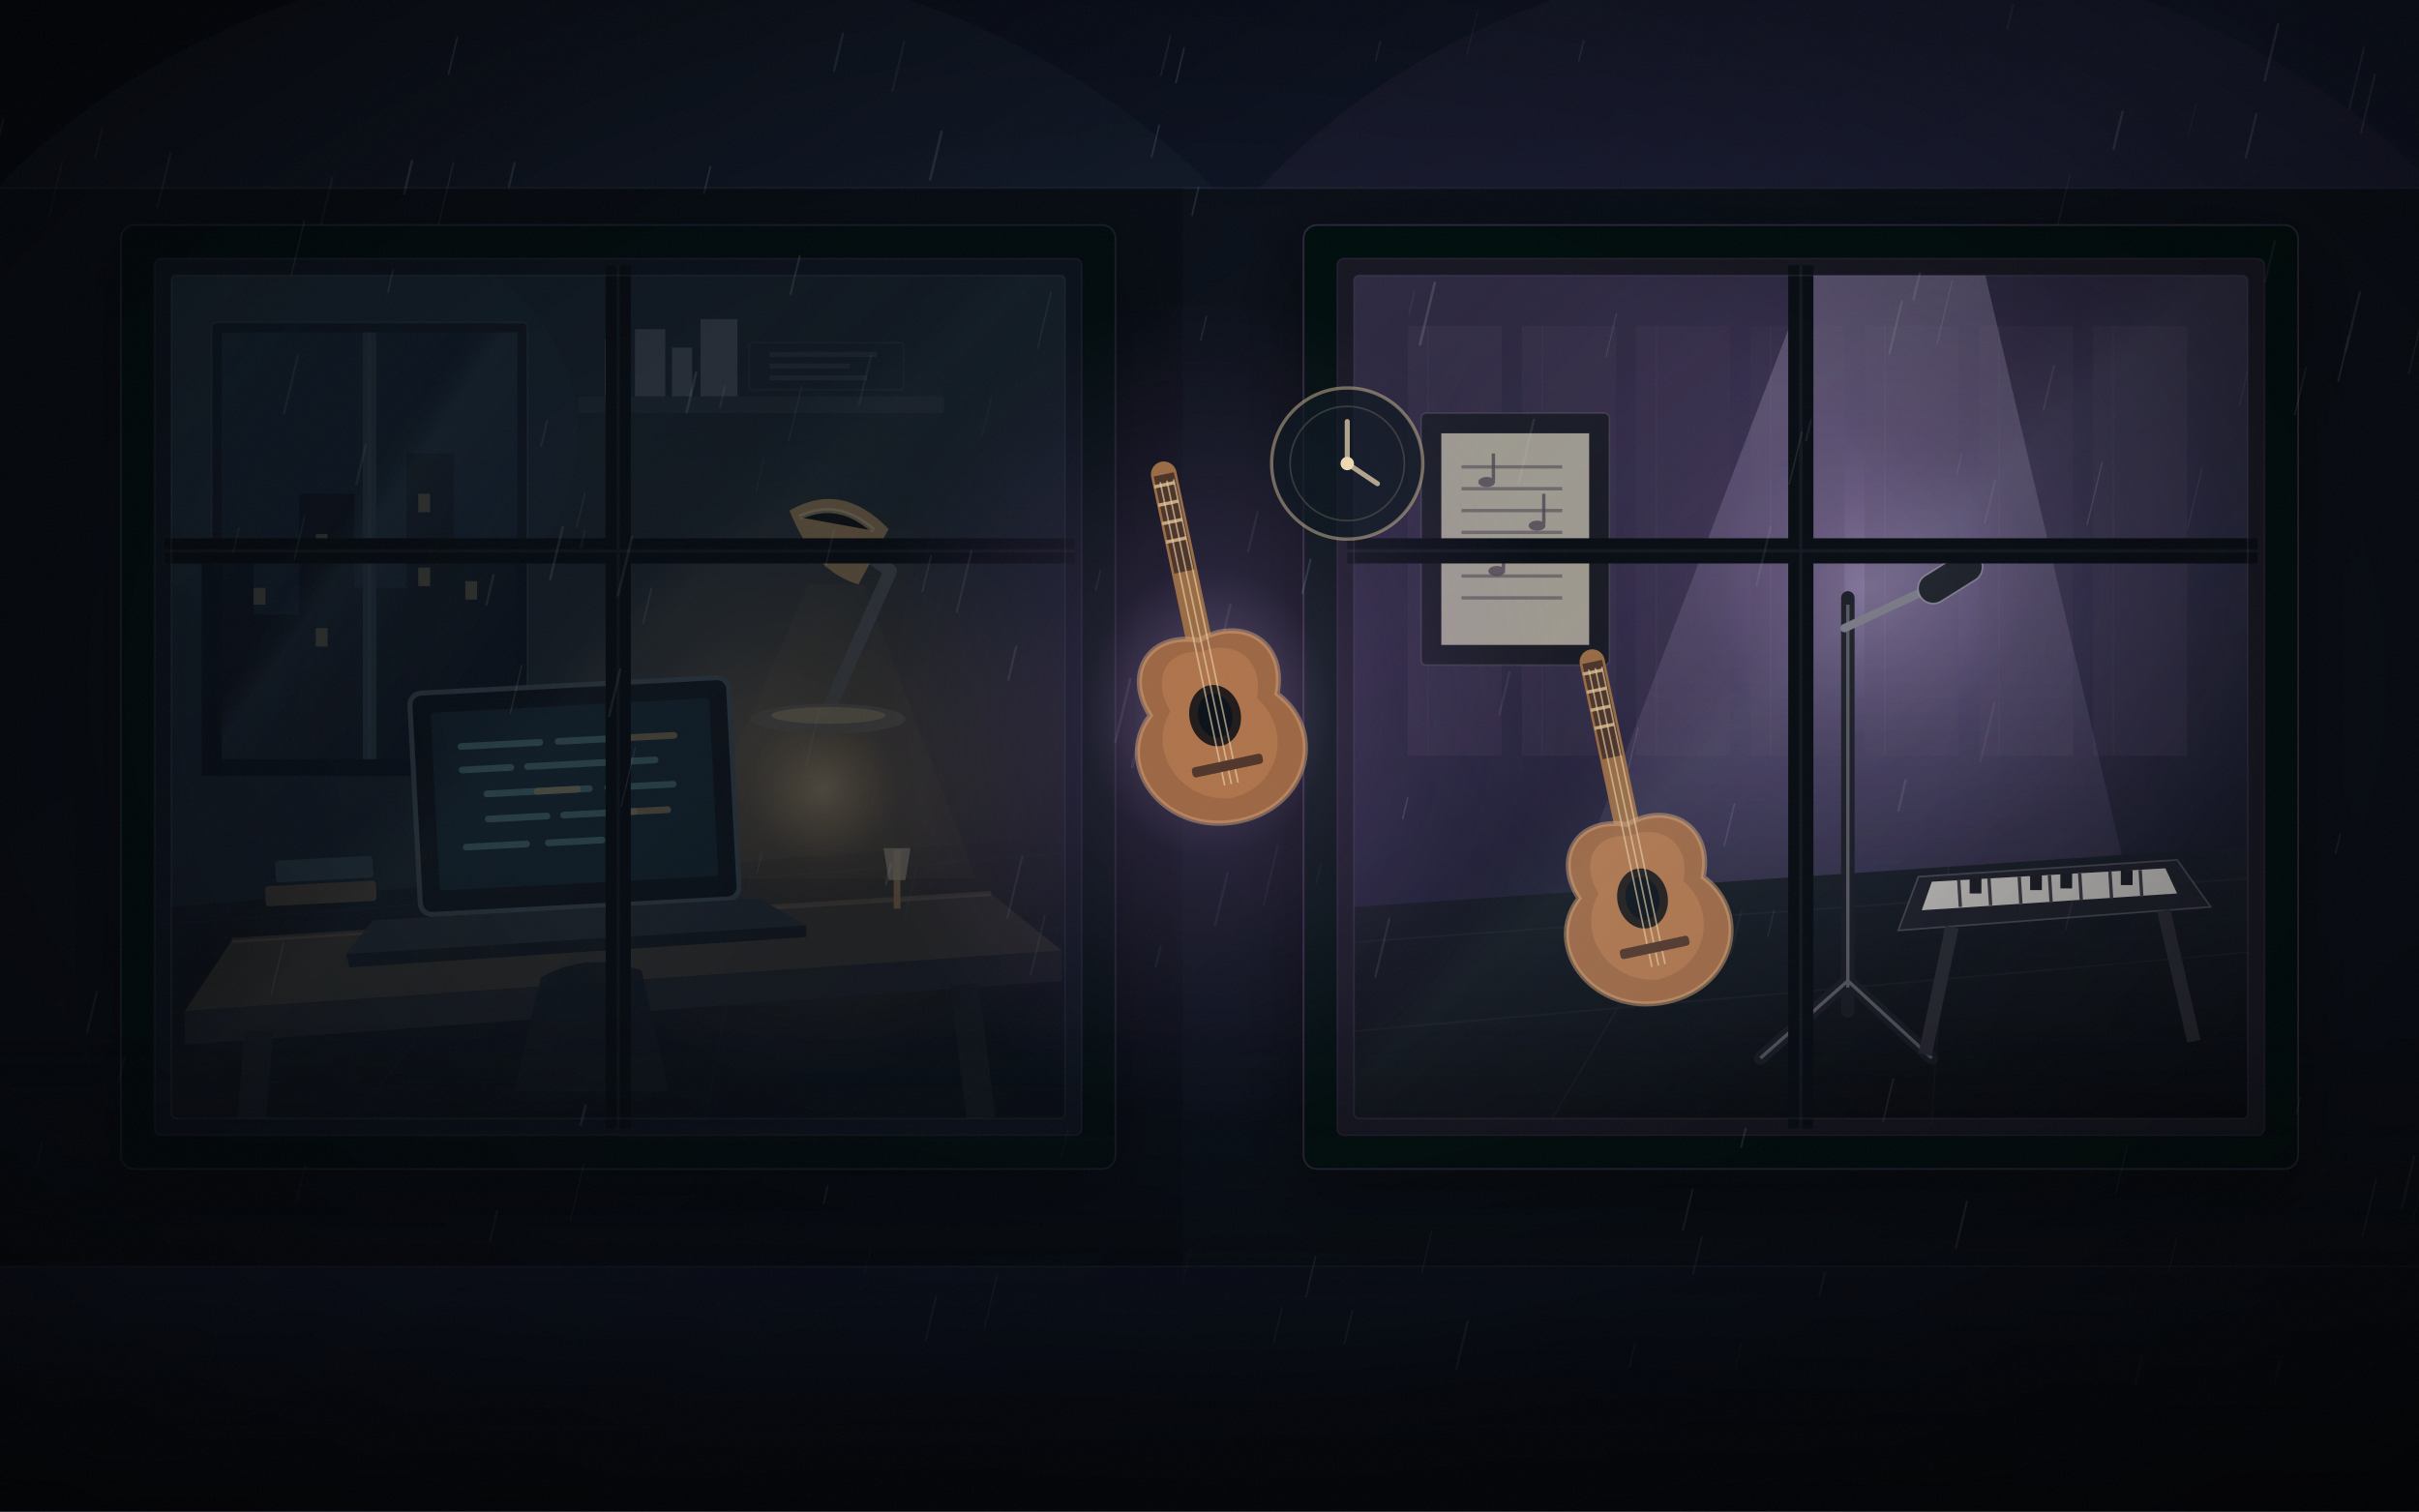
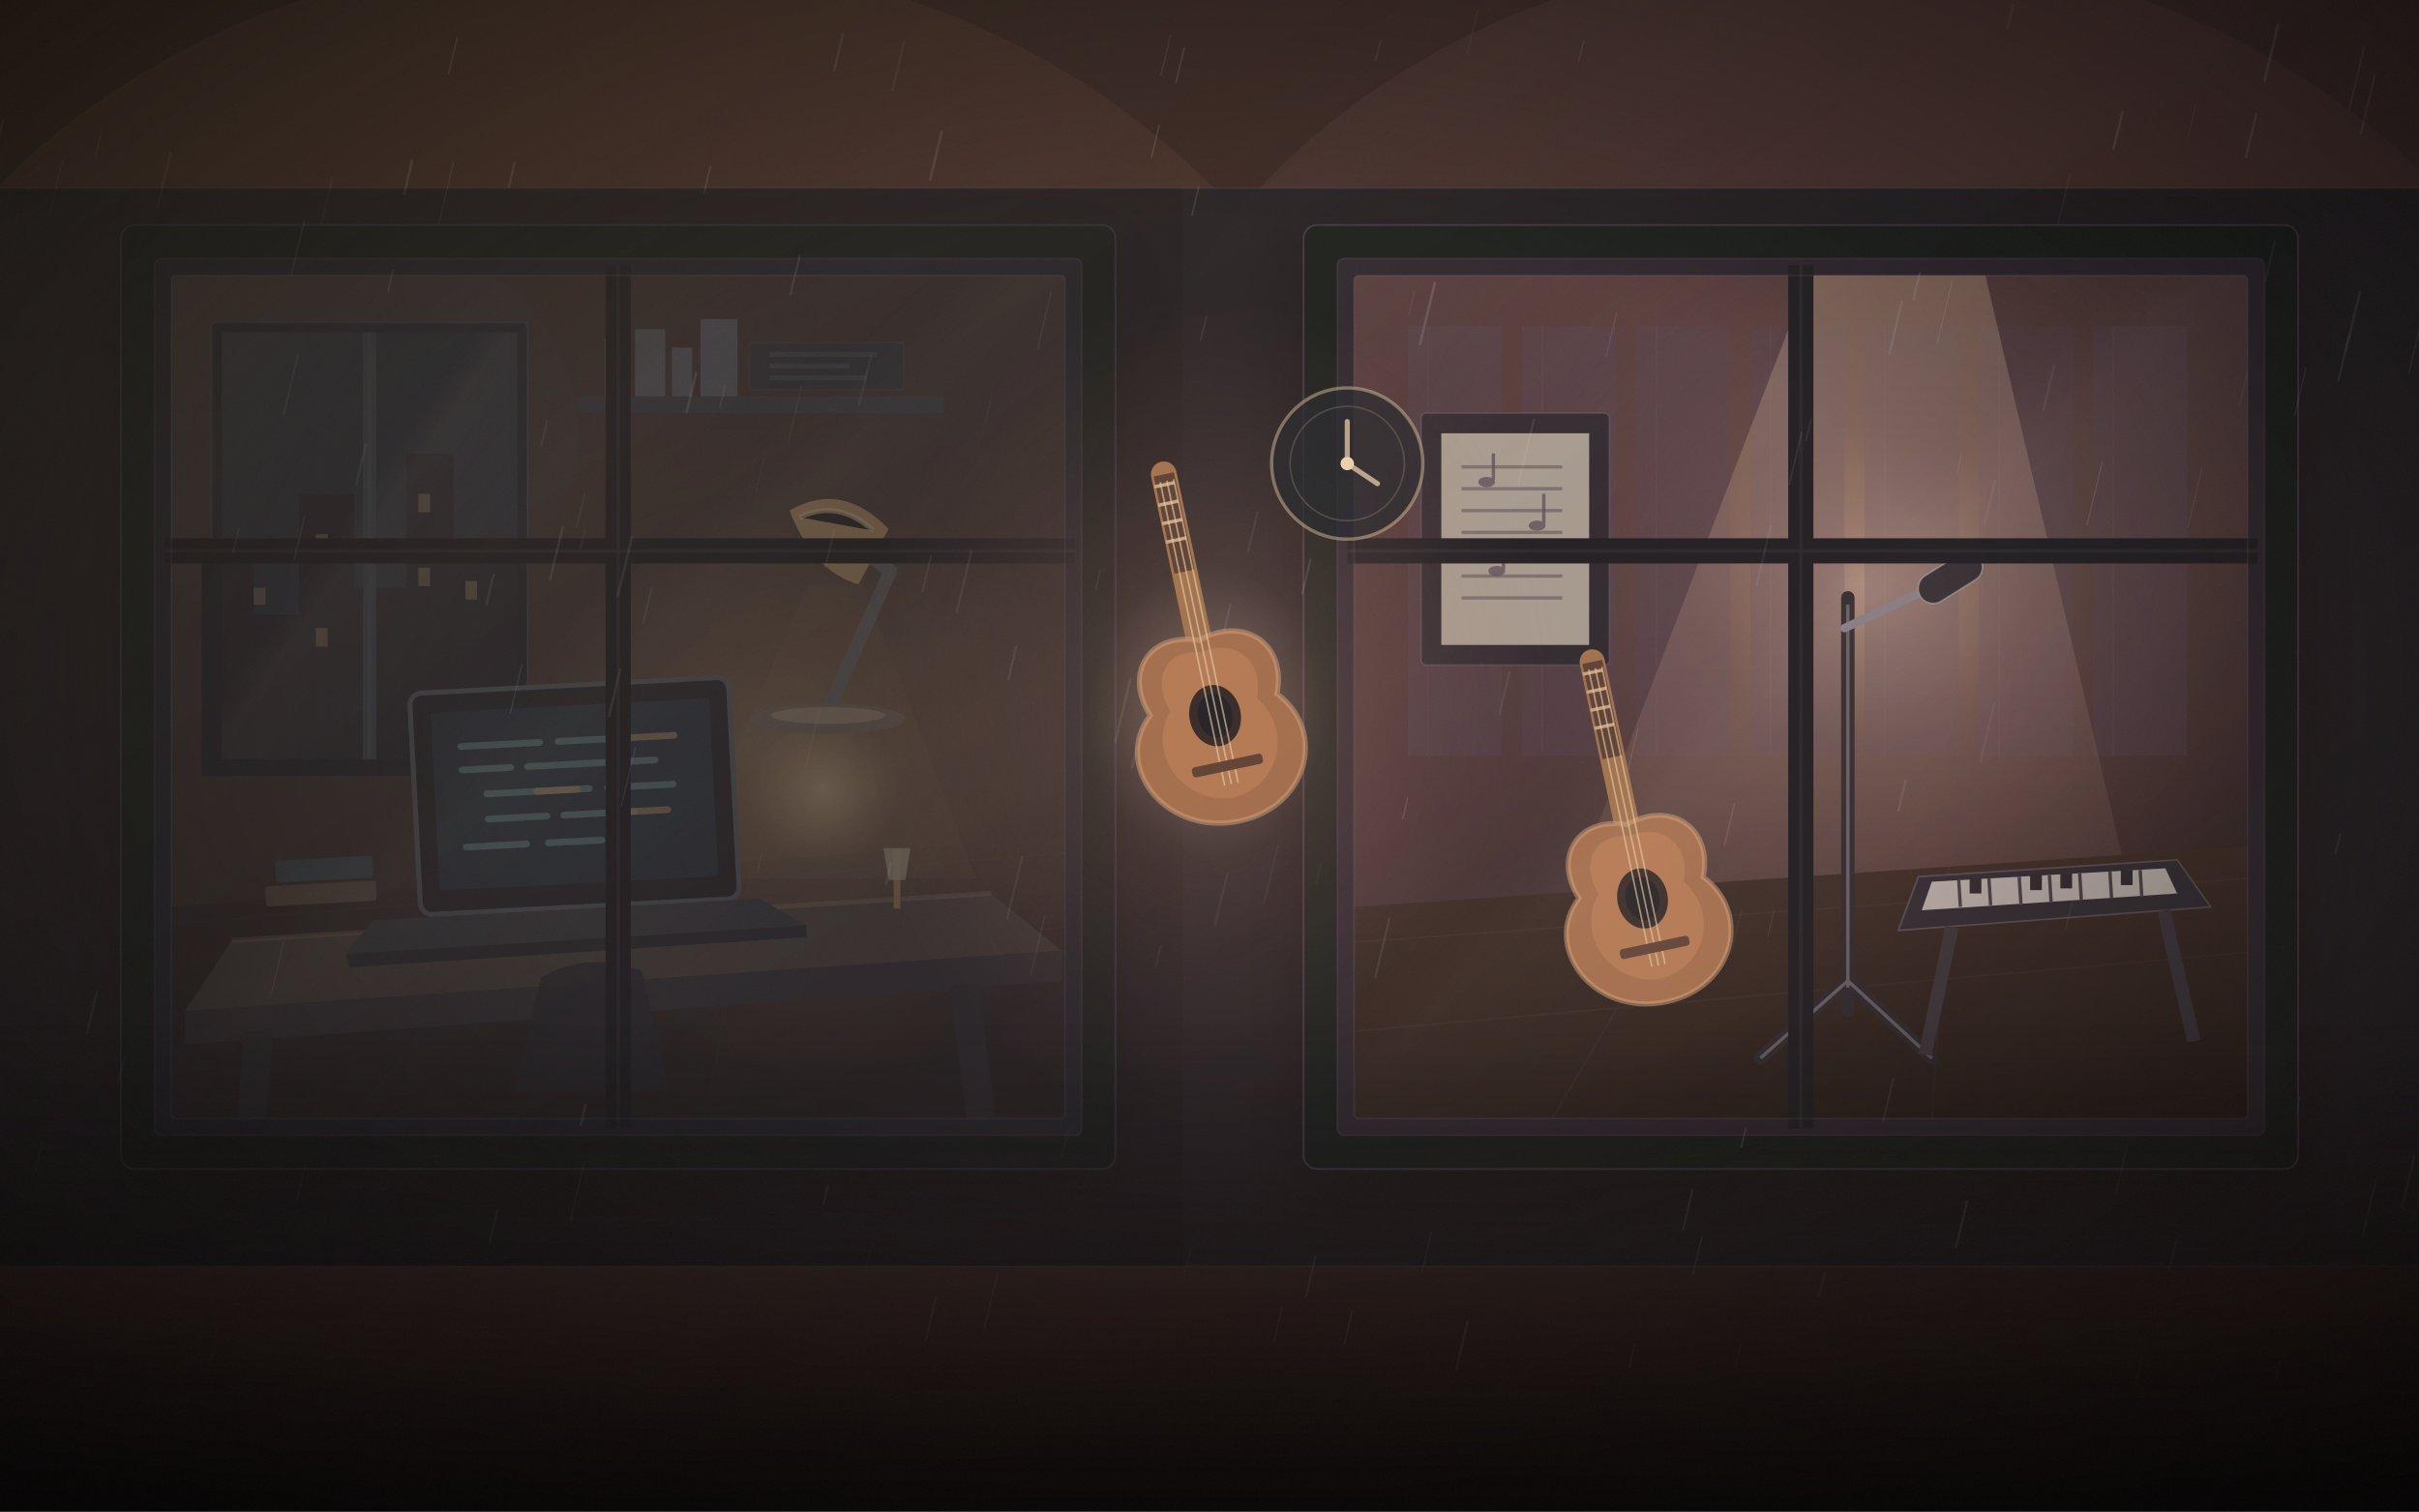
<svg xmlns="http://www.w3.org/2000/svg" viewBox="0 0 1440 900" preserveAspectRatio="xMidYMid slice" role="img" aria-labelledby="title desc">
  <defs>
    <linearGradient id="night" x1="0" y1="0" x2="1" y2="1">
-       <stop stop-color="#03060d" />
-       <stop offset=".46" stop-color="#11182c" />
-       <stop offset="1" stop-color="#070b13" />
+       <stop stop-color="#120d0c" />
+       <stop offset=".46" stop-color="#2b1c1c" />
+       <stop offset="1" stop-color="#160f0e" />
    </linearGradient>
    <linearGradient id="dawn" x1="0" y1="0" x2="0" y2="1">
-       <stop stop-color="#ba786f" stop-opacity=".3" />
-       <stop offset=".48" stop-color="#5c4c68" stop-opacity=".12" />
-       <stop offset="1" stop-color="#07101b" stop-opacity="0" />
+       <stop stop-color="#e2a276" stop-opacity=".36" />
+       <stop offset=".48" stop-color="#8b5e5e" stop-opacity=".15" />
+       <stop offset="1" stop-color="#17110f" stop-opacity="0" />
+     </linearGradient>
+     <linearGradient id="warmWash" x1="0" y1="0" x2="1" y2="1">
+       <stop stop-color="#efb77d" stop-opacity=".2" />
+       <stop offset=".5" stop-color="#dca18c" stop-opacity=".13" />
+       <stop offset="1" stop-color="#c98370" stop-opacity=".18" />
    </linearGradient>
    <linearGradient id="leftRoom" x1="0" y1="0" x2=".85" y2="1">
-       <stop stop-color="#1e2d3a" />
-       <stop offset=".55" stop-color="#17232e" />
-       <stop offset="1" stop-color="#0a111a" />
+       <stop stop-color="#3b2c24" />
+       <stop offset=".55" stop-color="#2a211d" />
+       <stop offset="1" stop-color="#15100e" />
    </linearGradient>
    <linearGradient id="rightRoom" x1=".2" y1="0" x2=".8" y2="1">
-       <stop stop-color="#29233a" />
-       <stop offset=".58" stop-color="#1c1d31" />
-       <stop offset="1" stop-color="#0b101b" />
+       <stop stop-color="#3b292c" />
+       <stop offset=".58" stop-color="#2b2025" />
+       <stop offset="1" stop-color="#171114" />
    </linearGradient>
    <linearGradient id="floor" x1="0" y1="0" x2="0" y2="1">
-       <stop stop-color="#141923" />
-       <stop offset="1" stop-color="#06090f" />
+       <stop stop-color="#261c18" />
+       <stop offset="1" stop-color="#0e0b0a" />
    </linearGradient>
    <linearGradient id="glass" x1="0" y1="0" x2="1" y2="1">
-       <stop stop-color="#6f9ab5" stop-opacity=".13" />
-       <stop offset=".42" stop-color="#2a3f55" stop-opacity=".05" />
-       <stop offset=".48" stop-color="#b4d9e7" stop-opacity=".14" />
-       <stop offset="1" stop-color="#0c1521" stop-opacity=".03" />
+       <stop stop-color="#d5b497" stop-opacity=".13" />
+       <stop offset=".42" stop-color="#62483f" stop-opacity=".05" />
+       <stop offset=".48" stop-color="#f4d7b6" stop-opacity=".13" />
+       <stop offset="1" stop-color="#211512" stop-opacity=".03" />
    </linearGradient>
    <linearGradient id="spotlight" x1="0" y1="0" x2="0" y2="1">
-       <stop stop-color="#eadcff" stop-opacity=".24" />
-       <stop offset="1" stop-color="#b793d5" stop-opacity="0" />
+       <stop stop-color="#ffe0b6" stop-opacity=".27" />
+       <stop offset="1" stop-color="#d9a18b" stop-opacity="0" />
    </linearGradient>
    <linearGradient id="bottomShade" x1="0" y1="0" x2="0" y2="1">
-       <stop stop-color="#04070d" stop-opacity="0" />
-       <stop offset=".56" stop-color="#04070d" stop-opacity=".5" />
-       <stop offset="1" stop-color="#03050a" stop-opacity=".96" />
+       <stop stop-color="#100b09" stop-opacity="0" />
+       <stop offset=".56" stop-color="#100b09" stop-opacity=".46" />
+       <stop offset="1" stop-color="#0b0807" stop-opacity=".94" />
    </linearGradient>
    <radialGradient id="lampGlow">
-       <stop stop-color="#ffd89b" stop-opacity=".7" />
-       <stop offset=".26" stop-color="#f4b96f" stop-opacity=".26" />
+       <stop stop-color="#ffe0a8" stop-opacity=".78" />
+       <stop offset=".26" stop-color="#f4bd78" stop-opacity=".3" />
      <stop offset="1" stop-color="#e6a053" stop-opacity="0" />
    </radialGradient>
    <radialGradient id="stageGlow">
-       <stop stop-color="#e5c4ff" stop-opacity=".42" />
-       <stop offset=".35" stop-color="#b887e1" stop-opacity=".15" />
-       <stop offset="1" stop-color="#8c62bc" stop-opacity="0" />
+       <stop stop-color="#ffd8bd" stop-opacity=".48" />
+       <stop offset=".35" stop-color="#dda088" stop-opacity=".18" />
+       <stop offset="1" stop-color="#aa6e63" stop-opacity="0" />
    </radialGradient>
    <radialGradient id="vignette" cx=".5" cy=".45" r=".72">
      <stop offset=".42" stop-color="#000" stop-opacity="0" />
      <stop offset="1" stop-color="#000" stop-opacity=".66" />
    </radialGradient>
    <filter id="blur8" x="-50%" y="-50%" width="200%" height="200%">
      <feGaussianBlur stdDeviation="8" />
    </filter>
    <filter id="blur24" x="-50%" y="-50%" width="200%" height="200%">
      <feGaussianBlur stdDeviation="24" />
    </filter>
    <filter id="shadow" x="-30%" y="-30%" width="160%" height="160%">
      <feDropShadow dx="0" dy="16" stdDeviation="22" flood-color="#000" flood-opacity=".55" />
    </filter>
    <filter id="grain">
      <feTurbulence type="fractalNoise" baseFrequency=".72" numOctaves="3" seed="27" stitchTiles="stitch" />
      <feColorMatrix type="saturate" values="0" />
      <feComponentTransfer>
        <feFuncA type="table" tableValues="0 .075" />
      </feComponentTransfer>
    </filter>
    <clipPath id="leftClip">
      <rect x="102" y="164" width="532" height="502" rx="3" />
    </clipPath>
    <clipPath id="rightClip">
      <rect x="806" y="164" width="532" height="502" rx="3" />
    </clipPath>
  </defs>
  <rect width="1440" height="900" fill="url(#night)" />
-   <ellipse cx="360" cy="340" rx="460" ry="370" fill="#45627b" opacity=".07" />
-   <ellipse cx="1100" cy="330" rx="440" ry="360" fill="#765087" opacity=".08" />
+   <ellipse cx="360" cy="340" rx="460" ry="370" fill="#b47b58" opacity=".09" />
+   <ellipse cx="1100" cy="330" rx="440" ry="360" fill="#a86c6c" opacity=".1" />
  <path d="M0 112H1440V754H0Z" fill="#080d15" opacity=".9" />
  <path d="M0 112H1440M0 754H1440" stroke="#6d8296" stroke-opacity=".14" />
  <g filter="url(#shadow)">
    <rect x="72" y="134" width="592" height="562" rx="8" fill="#05090f" stroke="#344250" stroke-opacity=".55" />
    <rect x="92" y="154" width="552" height="522" rx="4" fill="#111923" stroke="#637484" stroke-opacity=".18" />
    <rect x="776" y="134" width="592" height="562" rx="8" fill="#05090f" stroke="#454057" stroke-opacity=".58" />
    <rect x="796" y="154" width="552" height="522" rx="4" fill="#171522" stroke="#756887" stroke-opacity=".18" />
  </g>
  <g opacity="0.55">
    <g clip-path="url(#leftClip)">
      <rect x="102" y="164" width="532" height="502" fill="url(#leftRoom)" />
      <ellipse cx="444" cy="440" rx="250" ry="240" fill="url(#lampGlow)" opacity=".26" />
      <path d="M102 540L634 498V666H102Z" fill="url(#floor)" />
      <path d="M102 550L634 508M102 603L634 552M210 666L328 520M420 666L448 514" stroke="#80909a" stroke-opacity=".06" />
      <rect x="126" y="192" width="188" height="266" rx="3" fill="#080e16" stroke="#4b5d6b" stroke-opacity=".5" />
      <rect x="132" y="198" width="176" height="254" fill="#0d1a28" />
      <ellipse cx="202" cy="258" rx="142" ry="124" fill="#345574" opacity=".14" />
      <path d="M120 410V332H151V366H178V294H211V350H242V270H270V324H310V462H120Z" fill="#080f19" />
      <path d="M151 350H158V360H151ZM188 318H195V329H188ZM249 294H256V305H249ZM277 346H284V357H277ZM188 374H195V385H188ZM249 338H256V349H249Z" fill="#d5b878" opacity=".48" />
      <rect x="132" y="198" width="176" height="254" fill="url(#glass)" />
      <path d="M220 198V452M132 326H308" stroke="#334652" stroke-width="8" />
      <path d="M220 198V452M132 326H308" stroke="#8295a1" stroke-opacity=".12" stroke-width="2" />
      <rect x="344" y="236" width="218" height="10" rx="2" fill="#29343e" />
      <path d="M360 202H374V236H360ZM378 196H396V236H378ZM400 207H412V236H400ZM417 190H439V236H417Z" fill="#58606a" />
      <rect x="446" y="204" width="92" height="28" rx="2" fill="#1a252f" stroke="#83919a" stroke-opacity=".15" />
      <path d="M458 211H522M458 218H506M458 225H516" stroke="#8b9ba3" stroke-opacity=".22" stroke-width="3" />
      <ellipse cx="490" cy="470" rx="176" ry="172" fill="url(#lampGlow)" />
      <path d="M493 423L530 340M530 340L500 318" stroke="#5b5e60" stroke-width="8" stroke-linecap="round" />
      <path d="M470 304Q501 286 529 315L511 348Q484 340 470 304Z" fill="#c59b63" />
      <path d="M476 308Q499 297 520 316" stroke="#ffe0a4" stroke-opacity=".65" stroke-width="3" />
      <ellipse cx="493" cy="428" rx="46" ry="9" fill="#6c6558" />
      <ellipse cx="493" cy="426" rx="34" ry="5" fill="#d3b785" opacity=".55" />
      <path d="M481 348L405 523H581L514 348Z" fill="#f2bd78" opacity=".065" />
      <path d="M138 560L590 532L632 566L110 602Z" fill="#463e35" />
      <path d="M110 602L632 566V584L110 622Z" fill="#24252a" />
      <path d="M154 614L150 666M574 586L584 666" stroke="#1a1d23" stroke-width="17" />
      <path d="M138 560L590 532" stroke="#b49670" stroke-opacity=".35" stroke-width="3" />
      <rect x="247" y="408" width="190" height="132" rx="7" fill="#080d12" stroke="#4c5b64" stroke-width="3" transform="rotate(-3 342 474)" />
      <rect x="259" y="420" width="166" height="106" rx="2" fill="#102633" transform="rotate(-3 342 474)" />
      <g transform="rotate(-3 342 474)" stroke-linecap="round">
        <path d="M276 441H323M334 441H368M276 455H305M315 455H391M290 470H351M362 470H401M290 485H325M335 485H377M276 501H312M325 501H357" stroke="#75b6b6" stroke-opacity=".65" stroke-width="4" />
        <path d="M374 441H403M320 470H344M367 485H397" stroke="#d1aa72" stroke-opacity=".7" stroke-width="4" />
      </g>
      <path d="M222 548L452 535L480 551L206 568Z" fill="#293138" />
      <path d="M206 568L480 551V558L208 576Z" fill="#12181d" />
      <rect x="158" y="526" width="66" height="12" rx="2" fill="#5f5142" transform="rotate(-3 191 532)" />
      <rect x="164" y="511" width="58" height="13" rx="2" fill="#344b56" transform="rotate(-3 193 518)" />
      <path d="M534 506V541" stroke="#b28a55" stroke-width="4" />
      <path d="M526 505H542L539 524H529Z" fill="#d2c2a1" opacity=".75" />
      <path d="M322 582Q350 566 382 578L398 650H306Z" fill="#11171e" opacity=".88" />
    </g>
  </g>
  <g opacity="1.15">
    <g clip-path="url(#rightClip)">
      <rect x="806" y="164" width="532" height="502" fill="url(#rightRoom)" />
      <ellipse cx="1110" cy="348" rx="290" ry="268" fill="url(#stageGlow)" />
      <g opacity=".32">
        <path d="M838 194H894V450H838ZM906 194H962V450H906ZM974 194H1030V450H974ZM1042 194H1098V450H1042ZM1110 194H1166V450H1110ZM1178 194H1234V450H1178ZM1246 194H1302V450H1246Z" fill="#40344f" />
        <path d="M850 194V450M918 194V450M986 194V450M1054 194V450M1122 194V450M1190 194V450M1258 194V450" stroke="#9a82aa" stroke-opacity=".18" />
      </g>
      <path d="M1080 156H1180L1300 666H884Z" fill="url(#spotlight)" />
      <ellipse cx="1115" cy="626" rx="218" ry="44" fill="#c5a0dc" opacity=".07" filter="url(#blur8)" />
      <path d="M806 540L1338 504V666H806Z" fill="url(#floor)" />
      <path d="M806 561L1338 523M806 614L1338 567M924 666L1008 524M1150 666L1160 516" stroke="#a392b1" stroke-opacity=".055" />
      <rect x="846" y="246" width="112" height="150" rx="3" fill="#171822" stroke="#76677f" stroke-opacity=".32" />
      <rect x="858" y="258" width="88" height="126" fill="#d6cdbc" opacity=".72" />
      <path d="M870 278H930M870 291H930M870 304H930M870 317H930M870 330H930M870 343H930M870 356H930" stroke="#554f55" stroke-opacity=".65" stroke-width="2" />
      <g fill="#4a4350" opacity=".8">
        <ellipse cx="885" cy="287" rx="5" ry="3" />
        <ellipse cx="915" cy="313" rx="5" ry="3" />
        <ellipse cx="891" cy="340" rx="5" ry="3" />
        <path d="M889 286V270M919 312V294M895 339V321" stroke="#4a4350" stroke-width="2" />
      </g>
      <path d="M1100 356V602M1100 584L1048 630M1100 584L1150 630" stroke="#151720" stroke-width="8" stroke-linecap="round" />
      <path d="M1100 360V588M1100 584L1048 630M1100 584L1150 630" stroke="#85828d" stroke-opacity=".55" stroke-width="2" />
      <path d="M1098 374L1162 344" stroke="#777482" stroke-width="5" stroke-linecap="round" />
      <rect x="1152" y="323" width="18" height="42" rx="9" fill="#171922" stroke="#a29baa" stroke-opacity=".65" transform="rotate(58 1161 344)" />
      <g transform="translate(900 378) scale(1) rotate(-12 70 130)">
        <path d="M72 14V144" stroke="#9a6c45" stroke-width="15" stroke-linecap="round" />
        <path d="M66 14H78V72H66Z" fill="#4d3429" />
        <path d="M65 20H77M65 31H77M65 42H77M65 53H77" stroke="#c5a67e" stroke-width="2" />
        <path d="M72 113C43 102 25 124 35 150C8 173 27 218 69 221C113 224 135 181 110 153C122 125 100 104 72 113Z" fill="#9c6744" stroke="#d4a276" stroke-opacity=".5" stroke-width="3" />
        <path d="M72 120C51 114 40 130 47 150C28 171 43 204 71 207C100 207 115 176 98 153C107 132 92 116 72 120Z" fill="#b87b50" opacity=".65" />
        <ellipse cx="72" cy="158" rx="15" ry="18" fill="#211b1b" />
        <ellipse cx="72" cy="158" rx="10" ry="13" fill="#0b1119" />
        <path d="M69 18V199M73 18V199M77 18V199" stroke="#e3d0aa" stroke-opacity=".65" />
        <rect x="52" y="185" width="42" height="6" rx="2" fill="#50362b" />
      </g>
      <g transform="translate(1142 500)">
        <path d="M0 22L154 12L174 40L-12 54Z" fill="#191b25" stroke="#6d6879" stroke-opacity=".5" />
        <path d="M8 25L147 17L154 32L2 42Z" fill="#d3d0ca" opacity=".82" />
        <path d="M24 24L25 40M42 23L43 39M60 22L61 38M78 21L79 37M96 20L97 36M114 19L115 35M132 18L133 34" stroke="#36333e" stroke-width="2" />
        <path d="M34 23L34 32M70 21L70 30M88 20L88 29M124 18L124 27" stroke="#171820" stroke-width="7" />
        <path d="M20 52L4 128M146 42L164 120" stroke="#252630" stroke-width="8" />
      </g>
      <rect x="806" y="164" width="532" height="502" fill="url(#glass)" opacity=".42" />
    </g>
  </g>
  <rect x="102" y="164" width="532" height="502" fill="url(#glass)" opacity=".32" />
  <path d="M368 158V672M98 328H640M1072 158V672M802 328H1344" stroke="#080d14" stroke-width="15" />
  <path d="M368 158V672M98 328H640M1072 158V672M802 328H1344" stroke="#607080" stroke-opacity=".12" stroke-width="2" />
  <rect x="102" y="164" width="532" height="502" rx="3" fill="none" stroke="#9aabba" stroke-opacity=".12" />
  <rect x="806" y="164" width="532" height="502" rx="3" fill="none" stroke="#aa9bb8" stroke-opacity=".12" />
  <g stroke="#c5d8e5" stroke-linecap="round" opacity="0.2">
    <line x1="-29.7" y1="452.2" x2="-34.8" y2="473.5" stroke-width="1.0" opacity="0.45" />
    <line x1="1337.8" y1="221.6" x2="1333.2" y2="240.8" stroke-width="0.9" opacity="0.35" />
    <line x1="501.8" y1="19.9" x2="496.5" y2="42.1" stroke-width="1.5" opacity="0.49" />
    <line x1="422.9" y1="99.2" x2="419.1" y2="115.1" stroke-width="1.0" opacity="0.72" />
    <line x1="378.2" y1="445.1" x2="369.7" y2="480.4" stroke-width="0.7" opacity="0.75" />
    <line x1="310.6" y1="396.1" x2="303.8" y2="424.5" stroke-width="0.8" opacity="0.81" />
    <line x1="838.0" y1="475.1" x2="835.0" y2="487.5" stroke-width="0.9" opacity="0.77" />
    <line x1="1263.5" y1="66.6" x2="1258.2" y2="88.5" stroke-width="1.4" opacity="0.76" />
    <line x1="975.1" y1="433.7" x2="969.2" y2="458.0" stroke-width="0.9" opacity="0.58" />
    <line x1="1413.8" y1="44.4" x2="1405.4" y2="79.2" stroke-width="1.0" opacity="0.71" />
    <line x1="1013.0" y1="737.0" x2="1007.8" y2="758.7" stroke-width="1.0" opacity="0.66" />
    <line x1="713.5" y1="111.5" x2="709.6" y2="128.1" stroke-width="1.1" opacity="0.61" />
    <line x1="608.5" y1="510.1" x2="599.7" y2="546.5" stroke-width="1.2" opacity="0.62" />
    <line x1="476.1" y1="152.4" x2="470.6" y2="175.0" stroke-width="1.2" opacity="0.84" />
    <line x1="748.6" y1="304.9" x2="743.0" y2="328.4" stroke-width="1.3" opacity="0.40" />
    <line x1="780.1" y1="333.3" x2="775.3" y2="353.2" stroke-width="1.2" opacity="0.72" />
    <line x1="496.6" y1="315.6" x2="491.3" y2="337.6" stroke-width="1.2" opacity="0.49" />
    <line x1="1466.5" y1="720.0" x2="1460.2" y2="746.4" stroke-width="1.6" opacity="0.84" />
    <line x1="414.4" y1="222.0" x2="408.8" y2="245.3" stroke-width="1.5" opacity="0.82" />
    <line x1="1232.3" y1="103.5" x2="1225.0" y2="133.7" stroke-width="0.9" opacity="0.34" />
    <line x1="730.8" y1="519.7" x2="723.3" y2="550.8" stroke-width="1.4" opacity="0.30" />
    <line x1="622.0" y1="545.3" x2="613.6" y2="580.3" stroke-width="1.0" opacity="0.50" />
    <line x1="1162.1" y1="167.2" x2="1153.2" y2="204.5" stroke-width="0.6" opacity="0.77" />
    <line x1="1072.6" y1="257.3" x2="1065.2" y2="288.1" stroke-width="0.9" opacity="0.54" />
    <line x1="655.1" y1="339.4" x2="652.2" y2="351.6" stroke-width="0.8" opacity="0.67" />
    <line x1="217.7" y1="265.0" x2="212.1" y2="288.4" stroke-width="1.5" opacity="0.57" />
    <line x1="1393.1" y1="496.6" x2="1390.3" y2="508.2" stroke-width="1.0" opacity="0.47" />
    <line x1="672.9" y1="404.3" x2="663.9" y2="441.8" stroke-width="1.5" opacity="0.74" />
    <line x1="1369.4" y1="652.8" x2="1366.9" y2="663.2" stroke-width="0.6" opacity="0.56" />
    <line x1="25.1" y1="679.9" x2="21.0" y2="697.0" stroke-width="1.4" opacity="0.32" />
    <line x1="763.2" y1="778.6" x2="758.1" y2="799.9" stroke-width="1.0" opacity="0.60" />
    <line x1="1455.4" y1="345.4" x2="1449.1" y2="371.8" stroke-width="1.4" opacity="0.64" />
    <line x1="1007.6" y1="708.2" x2="1001.8" y2="732.5" stroke-width="1.1" opacity="0.70" />
    <line x1="487.8" y1="422.7" x2="479.8" y2="456.0" stroke-width="1.2" opacity="0.25" />
    <line x1="783.1" y1="748.3" x2="777.5" y2="771.9" stroke-width="1.0" opacity="0.80" />
    <line x1="1266.2" y1="682.7" x2="1259.5" y2="710.8" stroke-width="0.7" opacity="0.39" />
    <line x1="625.7" y1="173.9" x2="617.7" y2="207.5" stroke-width="0.8" opacity="0.59" />
    <line x1="1187.6" y1="286.2" x2="1181.5" y2="311.3" stroke-width="1.4" opacity="0.36" />
    <line x1="1056.1" y1="541.9" x2="1052.3" y2="557.8" stroke-width="0.7" opacity="0.47" />
    <line x1="690.9" y1="563.3" x2="688.0" y2="575.6" stroke-width="1.5" opacity="0.37" />
    <line x1="873.7" y1="786.9" x2="866.9" y2="815.1" stroke-width="1.4" opacity="0.84" />
    <line x1="1187.3" y1="418.6" x2="1178.9" y2="453.5" stroke-width="1.4" opacity="0.32" />
    <line x1="827.0" y1="547.2" x2="818.7" y2="581.8" stroke-width="1.3" opacity="0.51" />
    <line x1="453.5" y1="507.9" x2="450.6" y2="520.1" stroke-width="0.6" opacity="0.54" />
    <line x1="1354.3" y1="143.2" x2="1348.4" y2="167.5" stroke-width="1.4" opacity="0.37" />
    <line x1="272.2" y1="22.4" x2="267.0" y2="44.0" stroke-width="1.0" opacity="0.69" />
    <line x1="538.2" y1="25.0" x2="531.2" y2="54.2" stroke-width="1.4" opacity="0.30" />
    <line x1="1039.2" y1="671.9" x2="1036.5" y2="683.1" stroke-width="1.1" opacity="0.78" />
    <line x1="1170.9" y1="715.5" x2="1164.3" y2="743.0" stroke-width="1.4" opacity="0.76" />
    <line x1="1036.5" y1="800.4" x2="1033.1" y2="814.6" stroke-width="0.6" opacity="0.62" />
    <line x1="-5.9" y1="19.5" x2="-14.2" y2="54.1" stroke-width="1.2" opacity="0.60" />
    <line x1="387.8" y1="350.4" x2="382.9" y2="370.9" stroke-width="1.1" opacity="0.58" />
    <line x1="181.3" y1="307.6" x2="175.2" y2="333.1" stroke-width="0.8" opacity="0.61" />
    <line x1="1467.7" y1="634.7" x2="1460.1" y2="666.1" stroke-width="0.8" opacity="0.52" />
    <line x1="1032.5" y1="478.6" x2="1026.5" y2="503.4" stroke-width="0.9" opacity="0.65" />
    <line x1="973.4" y1="799.8" x2="969.9" y2="814.4" stroke-width="1.0" opacity="0.60" />
    <line x1="325.7" y1="250.5" x2="322.1" y2="265.6" stroke-width="1.1" opacity="0.58" />
    <line x1="168.9" y1="561.1" x2="161.5" y2="592.1" stroke-width="0.8" opacity="0.70" />
    <line x1="518.4" y1="212.2" x2="511.4" y2="241.0" stroke-width="1.5" opacity="0.40" />
    <line x1="1086.3" y1="757.8" x2="1083.0" y2="771.6" stroke-width="1.4" opacity="0.50" />
    <line x1="1167.8" y1="270.1" x2="1164.9" y2="282.3" stroke-width="0.7" opacity="0.54" />
    <line x1="197.8" y1="106.0" x2="191.3" y2="132.9" stroke-width="1.5" opacity="0.31" />
    <line x1="854.1" y1="168.4" x2="845.3" y2="205.1" stroke-width="1.5" opacity="0.79" />
    <line x1="1441.1" y1="707.0" x2="1436.2" y2="727.3" stroke-width="0.7" opacity="0.35" />
    <line x1="1407.3" y1="28.3" x2="1398.5" y2="65.0" stroke-width="1.1" opacity="0.63" />
    <line x1="376.2" y1="319.8" x2="367.9" y2="354.4" stroke-width="1.6" opacity="0.61" />
    <line x1="1453.1" y1="816.8" x2="1446.6" y2="843.9" stroke-width="0.7" opacity="0.75" />
    <line x1="677.2" y1="443.5" x2="674.0" y2="456.7" stroke-width="1.6" opacity="0.76" />
    <line x1="177.3" y1="211.9" x2="169.0" y2="246.4" stroke-width="1.3" opacity="0.50" />
    <line x1="732.5" y1="359.8" x2="727.5" y2="380.6" stroke-width="1.3" opacity="0.48" />
    <line x1="1414.4" y1="702.4" x2="1406.3" y2="736.2" stroke-width="1.0" opacity="0.61" />
    <line x1="61.0" y1="76.0" x2="56.7" y2="93.9" stroke-width="1.2" opacity="0.28" />
    <line x1="554.2" y1="331.0" x2="549.1" y2="352.3" stroke-width="1.0" opacity="0.68" />
    <line x1="1142.8" y1="162.8" x2="1139.1" y2="178.2" stroke-width="1.3" opacity="0.71" />
    <line x1="1078.0" y1="250.3" x2="1075.1" y2="262.1" stroke-width="1.2" opacity="0.42" />
    <line x1="101.5" y1="91.3" x2="93.8" y2="123.4" stroke-width="1.3" opacity="0.39" />
    <line x1="1127.1" y1="642.3" x2="1121.0" y2="667.6" stroke-width="1.0" opacity="0.60" />
    <line x1="142.3" y1="314.6" x2="138.8" y2="329.0" stroke-width="1.0" opacity="0.45" />
    <line x1="181.2" y1="131.5" x2="173.5" y2="163.4" stroke-width="0.8" opacity="0.71" />
    <line x1="1468.4" y1="660.1" x2="1461.3" y2="689.3" stroke-width="1.1" opacity="0.74" />
    <line x1="593.7" y1="758.7" x2="585.9" y2="791.0" stroke-width="0.8" opacity="0.55" />
    <line x1="821.7" y1="24.7" x2="819.0" y2="35.9" stroke-width="1.1" opacity="0.44" />
    <line x1="348.6" y1="658.1" x2="345.7" y2="669.9" stroke-width="1.5" opacity="0.82" />
    <line x1="708.8" y1="743.9" x2="704.2" y2="763.0" stroke-width="1.1" opacity="0.21" />
    <line x1="519.4" y1="738.6" x2="514.7" y2="758.2" stroke-width="0.6" opacity="0.24" />
    <line x1="57.6" y1="590.8" x2="51.8" y2="615.0" stroke-width="1.4" opacity="0.59" />
    <line x1="557.2" y1="772.2" x2="551.1" y2="797.7" stroke-width="1.2" opacity="0.62" />
    <line x1="37.1" y1="96.1" x2="29.4" y2="128.3" stroke-width="0.8" opacity="0.34" />
    <line x1="805.0" y1="780.5" x2="800.3" y2="800.1" stroke-width="1.1" opacity="0.82" />
    <line x1="431.5" y1="230.1" x2="428.6" y2="242.4" stroke-width="1.1" opacity="0.58" />
    <line x1="578.3" y1="328.2" x2="569.6" y2="364.1" stroke-width="1.4" opacity="0.61" />
    <line x1="913.1" y1="249.9" x2="904.0" y2="287.8" stroke-width="1.4" opacity="0.50" />
    <line x1="1398.4" y1="199.8" x2="1392.0" y2="226.7" stroke-width="1.1" opacity="0.69" />
    <line x1="270.0" y1="96.6" x2="261.1" y2="133.7" stroke-width="0.7" opacity="0.63" />
    <line x1="73.9" y1="630.0" x2="70.4" y2="644.6" stroke-width="1.4" opacity="0.32" />
    <line x1="962.3" y1="186.7" x2="956.1" y2="212.4" stroke-width="0.7" opacity="0.58" />
    <line x1="477.3" y1="229.9" x2="469.5" y2="262.3" stroke-width="0.8" opacity="0.42" />
    <line x1="1132.2" y1="179.4" x2="1124.7" y2="210.6" stroke-width="1.3" opacity="0.70" />
    <line x1="718.2" y1="188.4" x2="714.8" y2="202.4" stroke-width="1.0" opacity="0.48" />
    <line x1="1442.9" y1="184.9" x2="1433.9" y2="222.4" stroke-width="0.8" opacity="0.60" />
    <line x1="942.7" y1="24.3" x2="939.9" y2="36.2" stroke-width="0.9" opacity="0.61" />
    <line x1="690.1" y1="74.5" x2="685.6" y2="93.2" stroke-width="0.9" opacity="0.77" />
    <line x1="530.3" y1="514.3" x2="527.4" y2="526.4" stroke-width="1.4" opacity="0.64" />
    <line x1="696.8" y1="21.1" x2="691.1" y2="44.8" stroke-width="1.0" opacity="0.49" />
    <line x1="1356.1" y1="14.5" x2="1348.1" y2="48.1" stroke-width="1.4" opacity="0.82" />
    <line x1="545.8" y1="515.8" x2="537.5" y2="550.6" stroke-width="0.6" opacity="0.24" />
    <line x1="786.3" y1="514.3" x2="783.5" y2="526.0" stroke-width="1.0" opacity="0.23" />
    <line x1="1295.8" y1="737.2" x2="1291.1" y2="756.9" stroke-width="0.8" opacity="0.41" />
    <line x1="1437.1" y1="688.8" x2="1429.9" y2="719.0" stroke-width="1.6" opacity="0.49" />
    <line x1="1222.7" y1="217.9" x2="1216.5" y2="244.0" stroke-width="1.1" opacity="0.51" />
    <line x1="852.2" y1="733.4" x2="846.4" y2="757.5" stroke-width="0.9" opacity="0.43" />
    <line x1="1134.4" y1="464.6" x2="1130.1" y2="482.7" stroke-width="1.4" opacity="0.52" />
    <line x1="335.0" y1="313.8" x2="327.5" y2="344.9" stroke-width="1.4" opacity="0.74" />
    <line x1="1233.6" y1="536.7" x2="1229.6" y2="553.4" stroke-width="0.7" opacity="0.41" />
    <line x1="841.9" y1="174.0" x2="838.7" y2="187.4" stroke-width="0.9" opacity="0.32" />
    <line x1="590.4" y1="235.7" x2="584.8" y2="259.0" stroke-width="0.9" opacity="0.26" />
    <line x1="247.8" y1="776.2" x2="242.2" y2="799.7" stroke-width="0.6" opacity="0.21" />
    <line x1="898.6" y1="400.2" x2="892.5" y2="425.5" stroke-width="1.2" opacity="0.44" />
    <line x1="1054.0" y1="313.5" x2="1045.6" y2="348.6" stroke-width="1.4" opacity="0.39" />
    <line x1="760.7" y1="503.5" x2="752.3" y2="538.5" stroke-width="1.3" opacity="0.24" />
    <line x1="306.3" y1="97.0" x2="303.0" y2="111.0" stroke-width="1.3" opacity="0.63" />
    <line x1="1.8" y1="71.4" x2="-7.0" y2="108.1" stroke-width="1.1" opacity="0.46" />
    <line x1="1307.5" y1="61.1" x2="1302.7" y2="81.0" stroke-width="0.7" opacity="0.34" />
    <line x1="293.8" y1="342.3" x2="289.5" y2="360.1" stroke-width="1.4" opacity="0.64" />
    <line x1="348.1" y1="316.1" x2="345.7" y2="326.1" stroke-width="1.5" opacity="0.29" />
    <line x1="1251.4" y1="275.3" x2="1242.4" y2="312.5" stroke-width="0.8" opacity="0.78" />
    <line x1="369.2" y1="398.7" x2="362.6" y2="426.3" stroke-width="1.5" opacity="0.63" />
    <line x1="129.8" y1="790.7" x2="124.6" y2="812.6" stroke-width="1.0" opacity="0.20" />
    <line x1="1372.7" y1="219.0" x2="1366.1" y2="246.9" stroke-width="0.8" opacity="0.62" />
    <line x1="-6.0" y1="509.6" x2="-11.6" y2="532.6" stroke-width="0.9" opacity="0.54" />
    <line x1="234.0" y1="160.9" x2="230.9" y2="173.9" stroke-width="0.9" opacity="0.83" />
    <line x1="879.8" y1="5.6" x2="873.3" y2="32.6" stroke-width="0.8" opacity="0.29" />
    <line x1="1404.8" y1="174.0" x2="1396.3" y2="209.3" stroke-width="1.5" opacity="0.60" />
    <line x1="245.3" y1="95.7" x2="240.7" y2="115.2" stroke-width="1.4" opacity="0.72" />
    <line x1="1275.3" y1="807.5" x2="1271.1" y2="824.8" stroke-width="1.4" opacity="0.54" />
    <line x1="1036.8" y1="541.5" x2="1030.4" y2="567.9" stroke-width="0.9" opacity="0.26" />
    <line x1="1357.3" y1="810.6" x2="1354.2" y2="823.5" stroke-width="1.2" opacity="0.63" />
    <line x1="635.9" y1="671.9" x2="631.8" y2="688.7" stroke-width="1.1" opacity="0.21" />
    <line x1="348.1" y1="293.8" x2="343.3" y2="313.8" stroke-width="1.1" opacity="0.45" />
    <line x1="492.8" y1="706.1" x2="490.3" y2="716.4" stroke-width="1.2" opacity="0.73" />
    <line x1="704.9" y1="28.8" x2="700.0" y2="49.1" stroke-width="1.0" opacity="0.78" />
    <line x1="1343.2" y1="67.9" x2="1337.0" y2="93.7" stroke-width="1.3" opacity="0.76" />
    <line x1="560.5" y1="78.5" x2="553.7" y2="106.9" stroke-width="1.5" opacity="0.60" />
    <line x1="1310.8" y1="278.9" x2="1302.4" y2="314.1" stroke-width="0.7" opacity="0.52" />
    <line x1="347.7" y1="692.8" x2="339.5" y2="726.7" stroke-width="0.7" opacity="0.56" />
    <line x1="1198.3" y1="2.9" x2="1195.0" y2="16.9" stroke-width="1.6" opacity="0.32" />
    <line x1="605.0" y1="385.0" x2="600.3" y2="404.8" stroke-width="1.2" opacity="0.84" />
    <line x1="454.8" y1="272.9" x2="450.0" y2="292.9" stroke-width="0.8" opacity="0.29" />
    <line x1="181.6" y1="694.4" x2="176.5" y2="715.6" stroke-width="0.8" opacity="0.36" />
    <line x1="295.9" y1="721.2" x2="291.6" y2="739.2" stroke-width="1.4" opacity="0.58" />
  </g>
  <rect y="112" width="704" height="642" fill="#02050b" opacity=".34" />
  <ellipse cx="720" cy="424" rx="210" ry="248" fill="url(#stageGlow)" />
  <g transform="translate(644 266) scale(1.02) rotate(-12 70 130)">
    <path d="M72 14V144" stroke="#9a6c45" stroke-width="15" stroke-linecap="round" />
    <path d="M66 14H78V72H66Z" fill="#4d3429" />
    <path d="M65 20H77M65 31H77M65 42H77M65 53H77" stroke="#c5a67e" stroke-width="2" />
    <path d="M72 113C43 102 25 124 35 150C8 173 27 218 69 221C113 224 135 181 110 153C122 125 100 104 72 113Z" fill="#9c6744" stroke="#d4a276" stroke-opacity=".5" stroke-width="3" />
    <path d="M72 120C51 114 40 130 47 150C28 171 43 204 71 207C100 207 115 176 98 153C107 132 92 116 72 120Z" fill="#b87b50" opacity=".65" />
    <ellipse cx="72" cy="158" rx="15" ry="18" fill="#211b1b" />
    <ellipse cx="72" cy="158" rx="10" ry="13" fill="#0b1119" />
    <path d="M69 18V199M73 18V199M77 18V199" stroke="#e3d0aa" stroke-opacity=".65" />
    <rect x="52" y="185" width="42" height="6" rx="2" fill="#50362b" />
  </g>
  <g transform="translate(802 276)">
    <circle r="45" fill="#0d1721" fill-opacity=".72" stroke="#dbc49d" stroke-opacity=".48" stroke-width="2" />
    <circle r="34" fill="none" stroke="#dbc49d" stroke-opacity=".2" />
    <path d="M0 -25V0L18 12" fill="none" stroke="#eed8b4" stroke-opacity=".72" stroke-width="3" stroke-linecap="round" />
    <circle r="4" fill="#eed8b4" />
  </g>
+   <rect width="1440" height="900" fill="url(#warmWash)" />
  <rect y="606" width="1440" height="294" fill="url(#bottomShade)" />
  <rect width="1440" height="900" fill="url(#vignette)" />
  <rect width="1440" height="900" filter="url(#grain)" opacity=".38" />
</svg>
